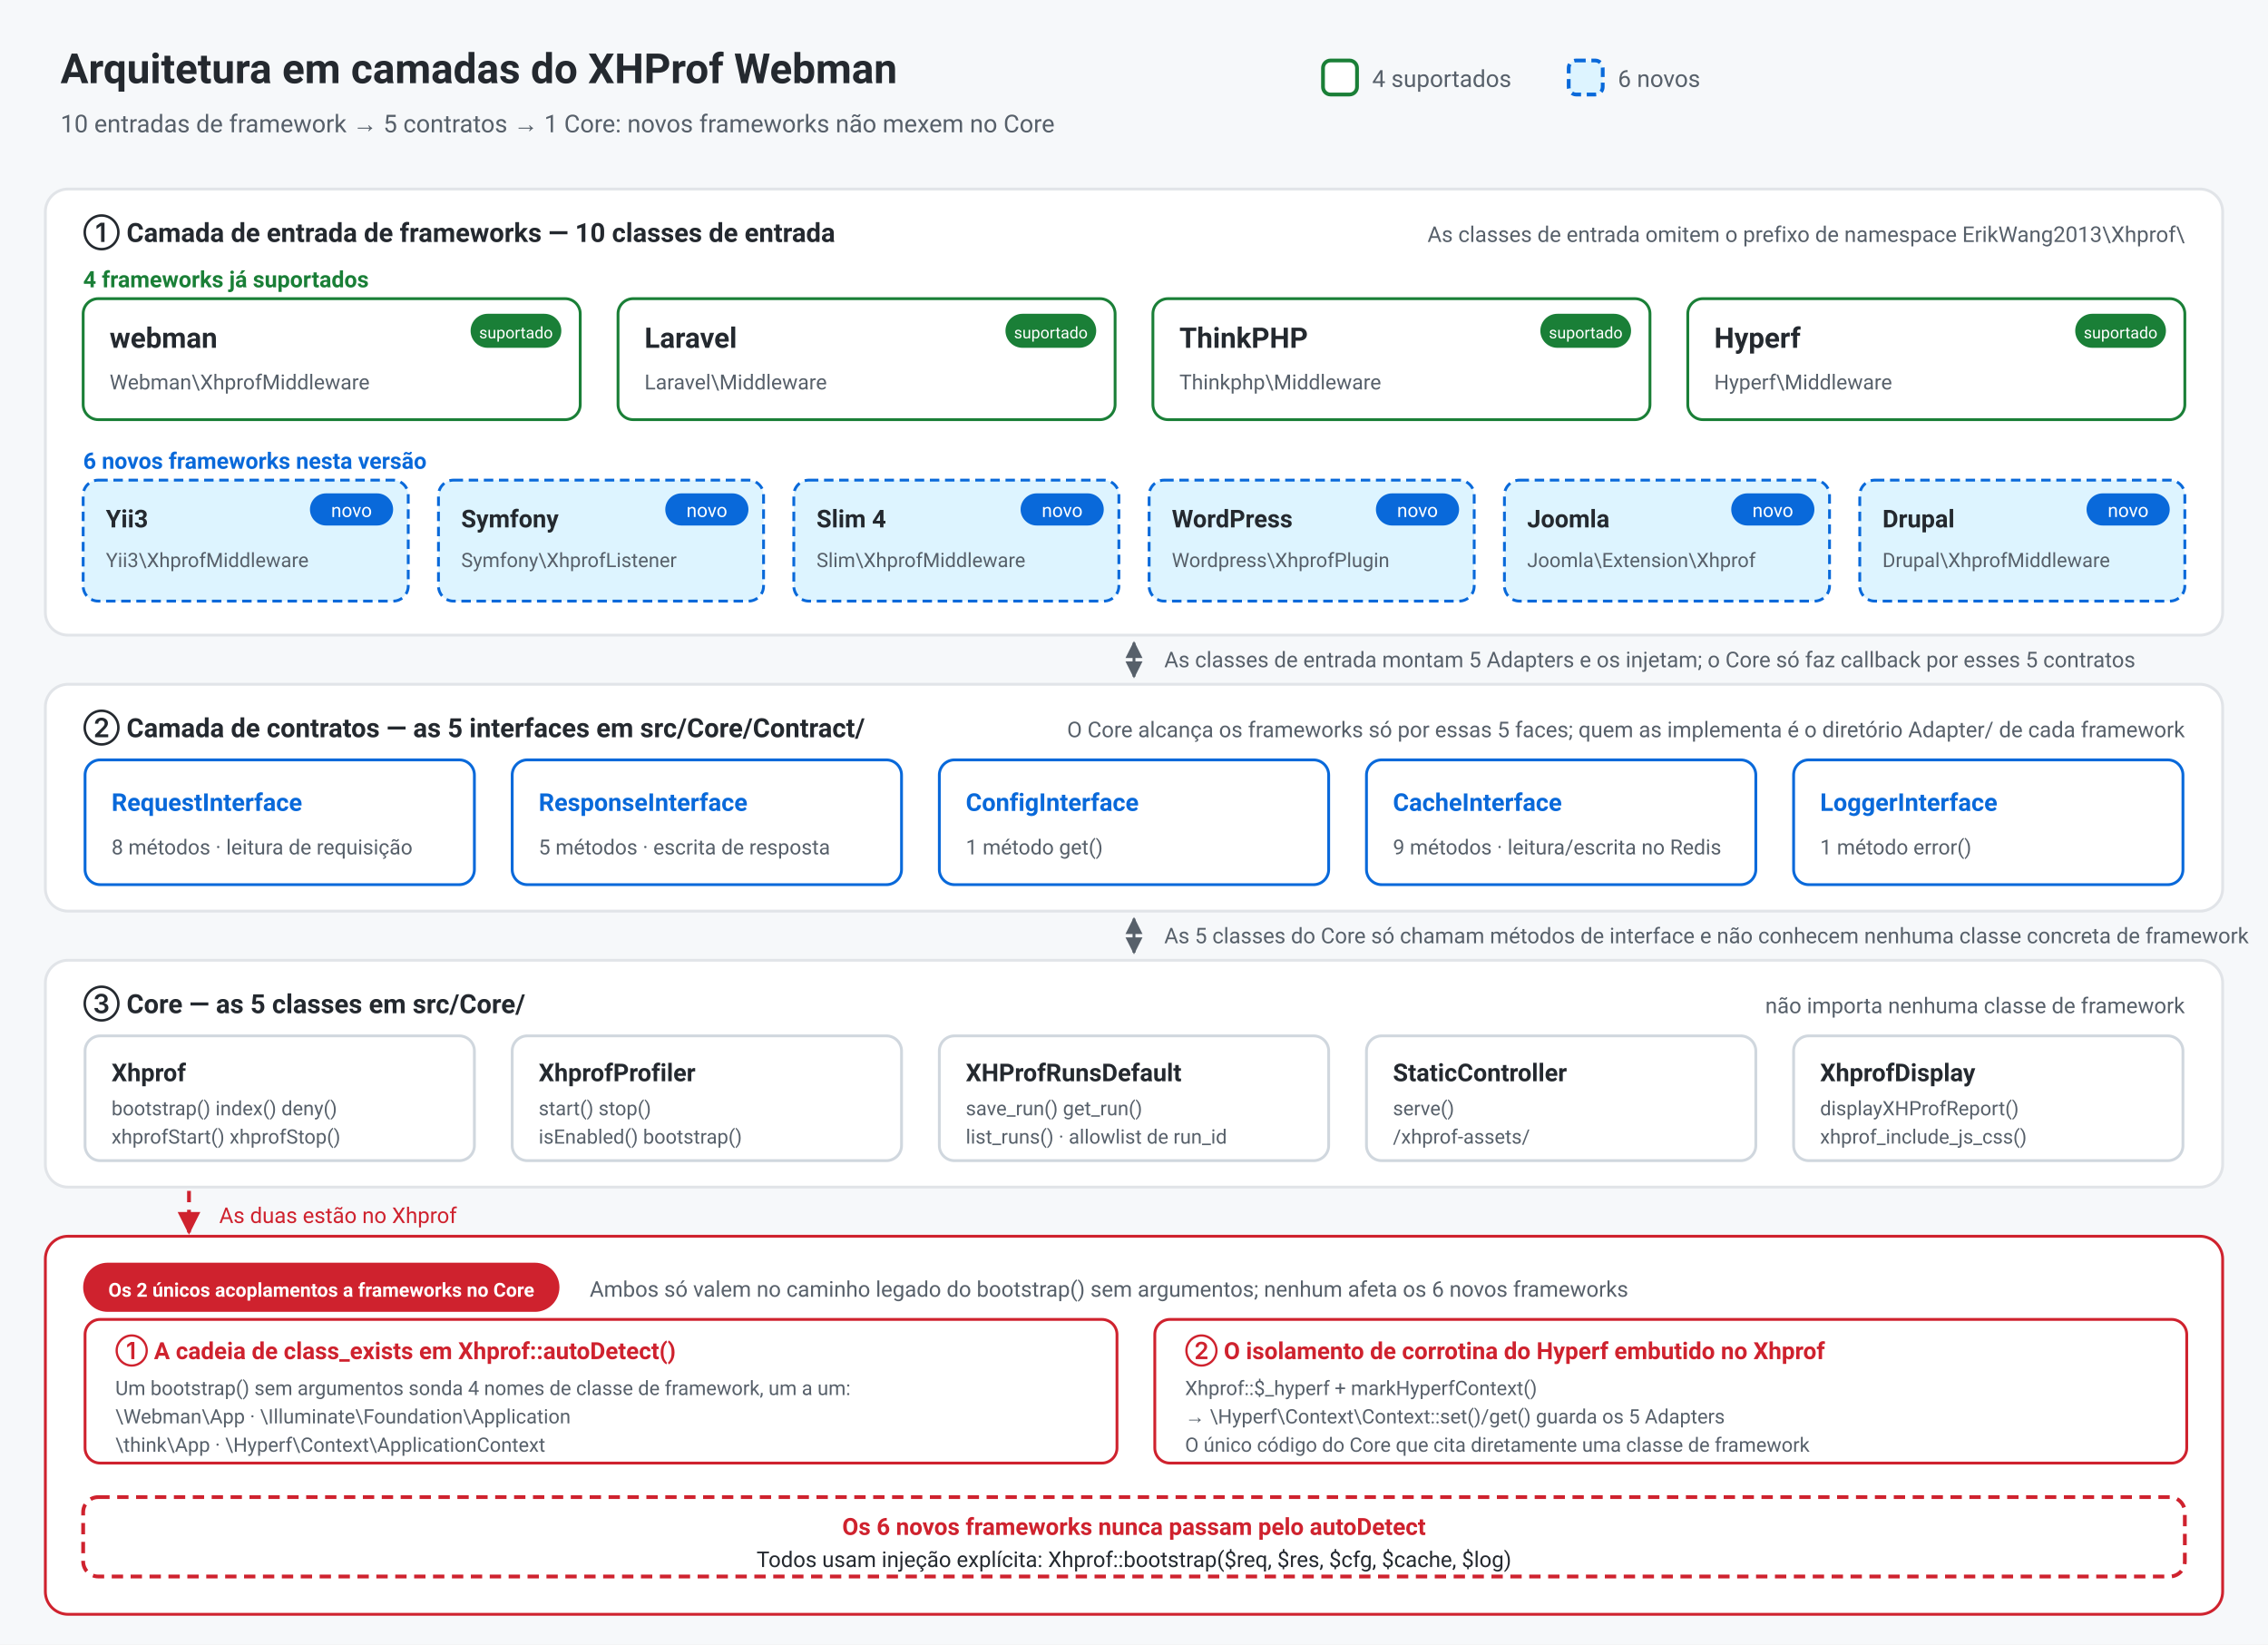
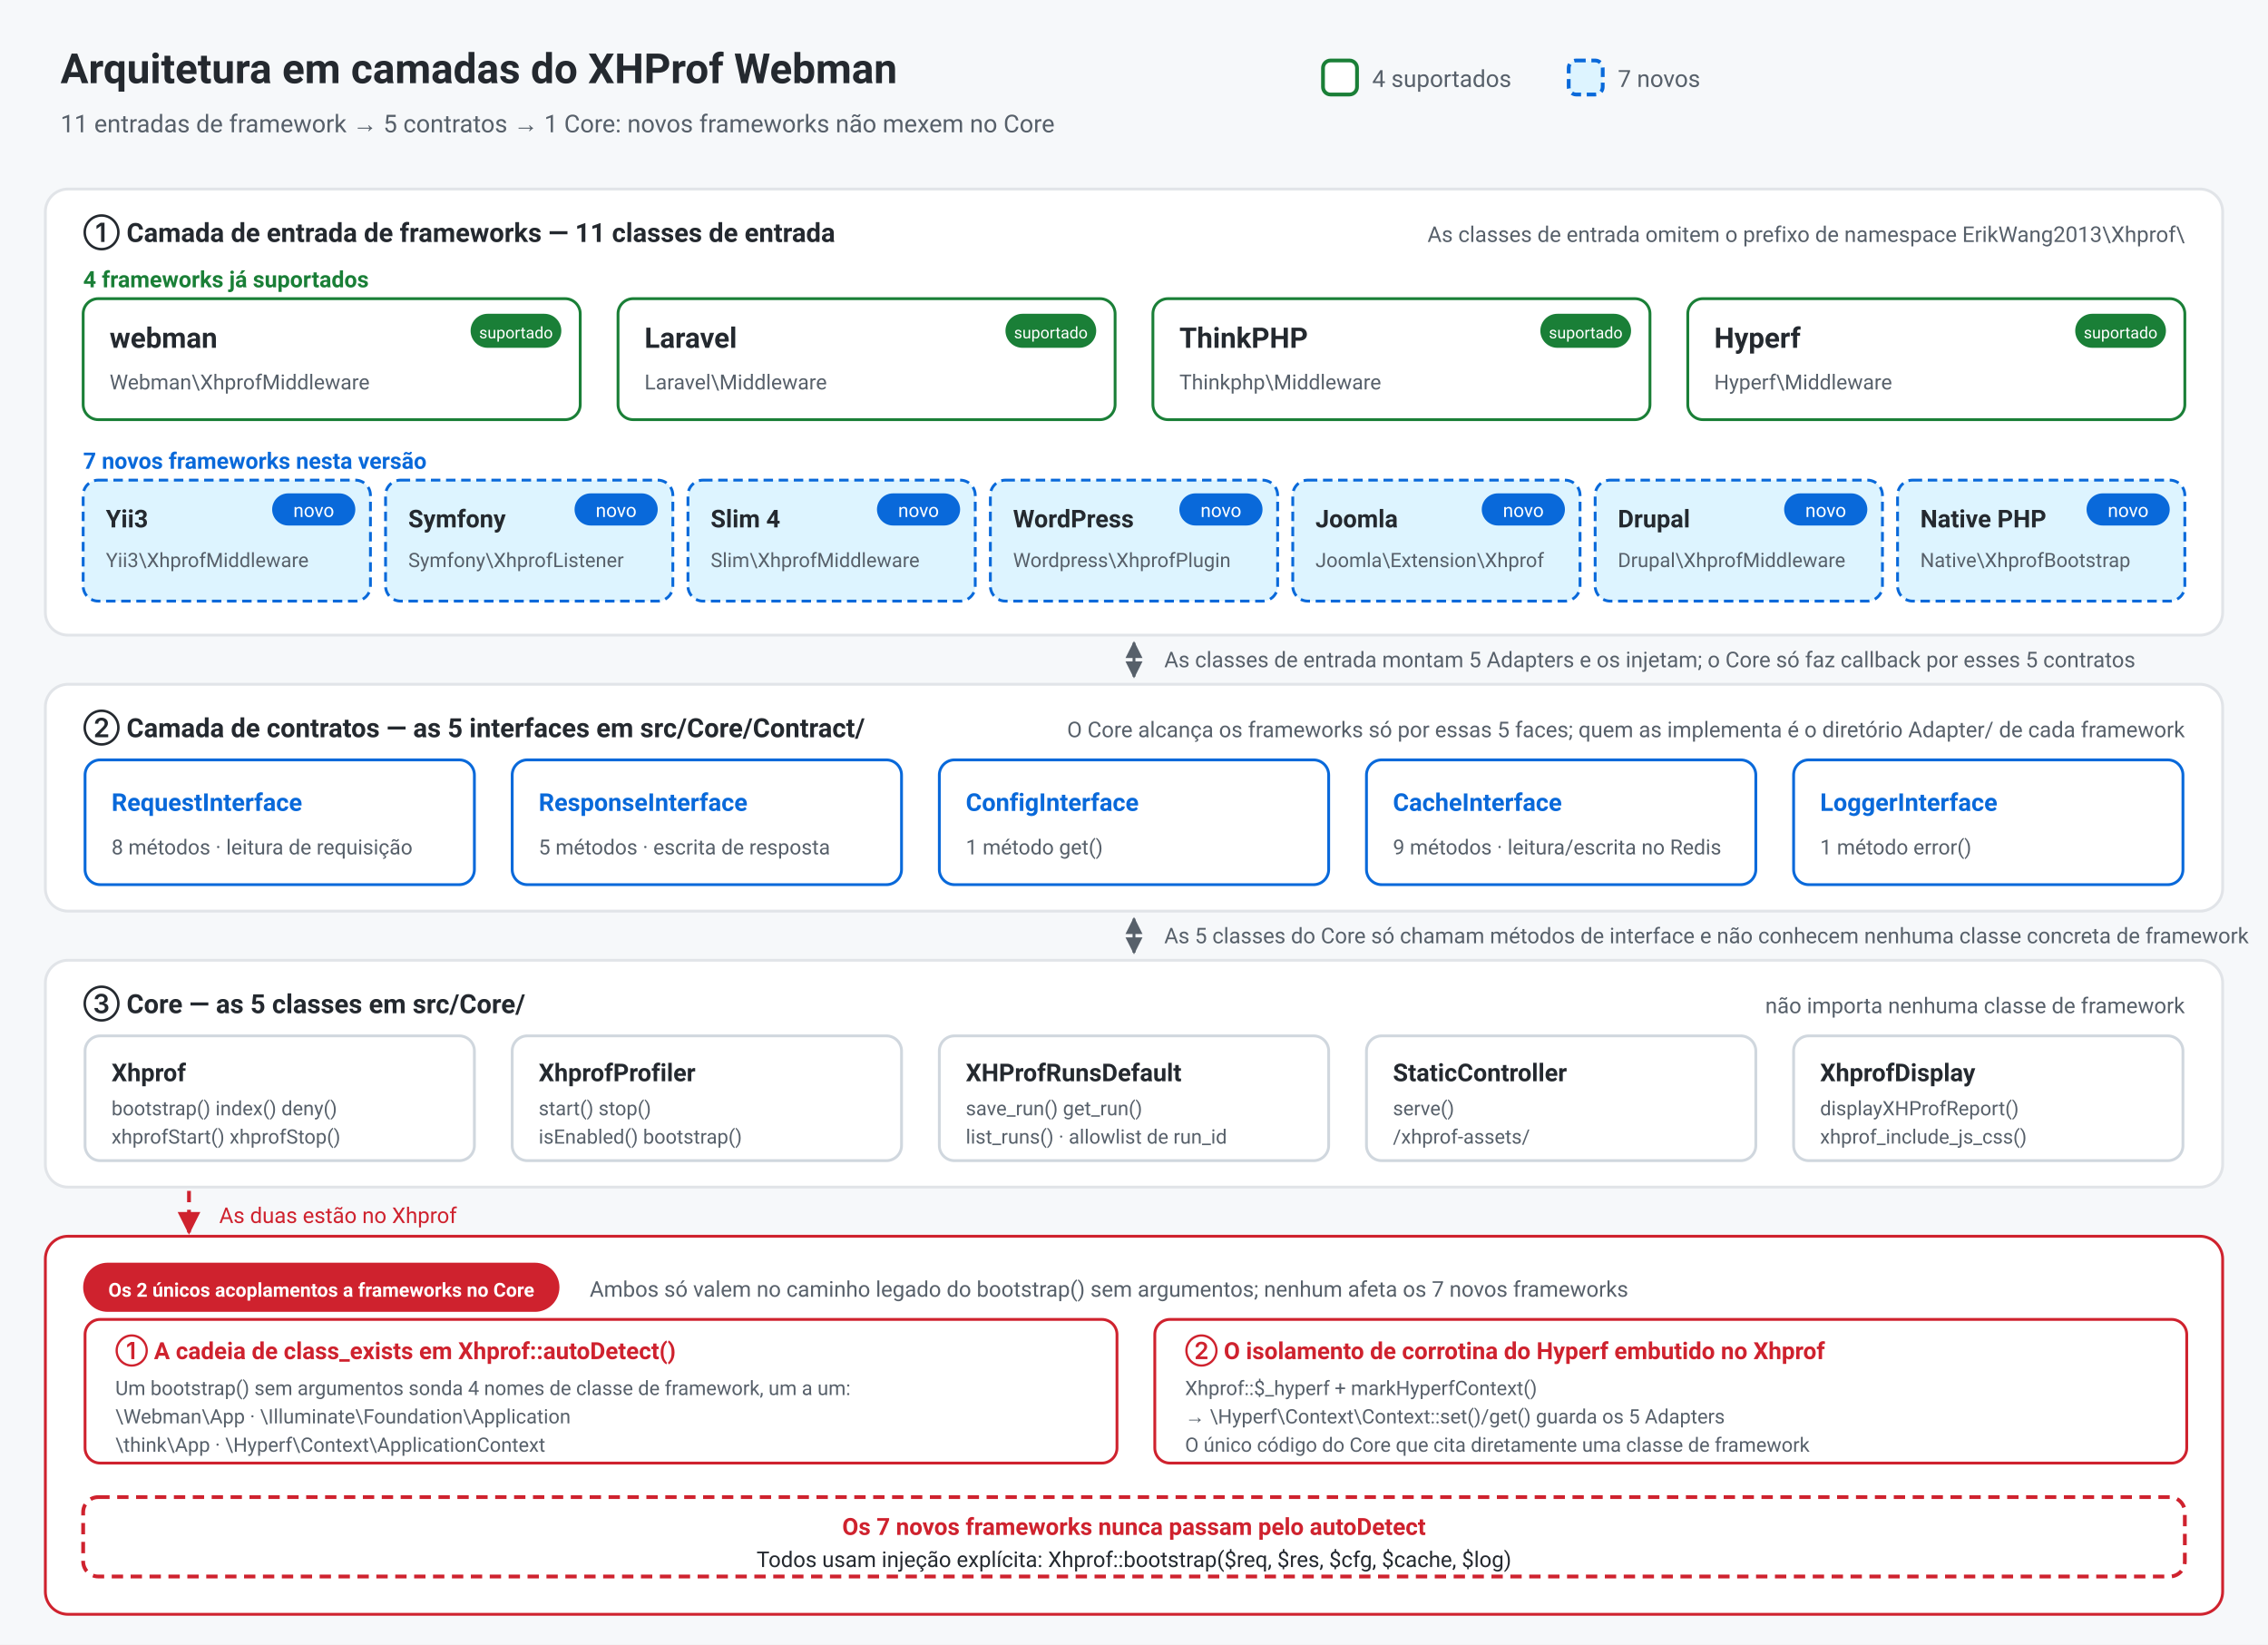
<svg xmlns="http://www.w3.org/2000/svg" viewBox="0 0 1200 870" width="1200" height="870" role="img" font-family="-apple-system, BlinkMacSystemFont, &quot;Segoe UI&quot;, Roboto, &quot;Helvetica Neue&quot;, Arial, &quot;Noto Sans SC&quot;, &quot;PingFang SC&quot;, &quot;Microsoft YaHei&quot;, sans-serif">
  <defs>
    <marker id="arrow" viewBox="0 0 10 10" refX="9" refY="5" markerWidth="6" markerHeight="6" orient="auto-start-reverse">
      <path d="M0,0 L10,5 L0,10 z" fill="#57606a" />
    </marker>
    <marker id="arrow-red" viewBox="0 0 10 10" refX="9" refY="5" markerWidth="6" markerHeight="6" orient="auto-start-reverse">
      <path d="M0,0 L10,5 L0,10 z" fill="#cf222e" />
    </marker>
  </defs>
  <rect x="0" y="0" width="1200" height="870" fill="#f6f8fa" />
  <text x="32" y="44" font-size="22" font-weight="700" fill="#24292f">Arquitetura em camadas do XHProf Webman</text>
-   <text x="32" y="70" font-size="13" fill="#57606a">10 entradas de framework → 5 contratos → 1 Core: novos frameworks não mexem no Core</text>
+   <text x="32" y="70" font-size="13" fill="#57606a">11 entradas de framework → 5 contratos → 1 Core: novos frameworks não mexem no Core</text>
  <rect x="700" y="32" width="18" height="18" rx="4" fill="#ffffff" stroke="#1a7f37" stroke-width="2" />
  <text x="726" y="46" font-size="12.5" fill="#57606a">4 suportados</text>
  <rect x="830" y="32" width="18" height="18" rx="4" fill="#ddf4ff" stroke="#0969da" stroke-width="2" stroke-dasharray="5 3" />
-   <text x="856" y="46" font-size="12.5" fill="#57606a">6 novos</text>
+   <text x="856" y="46" font-size="12.5" fill="#57606a">7 novos</text>
  <rect x="24" y="100" width="1152" height="236" rx="12" fill="#ffffff" stroke="#e1e4e8" stroke-width="1.5" />
-   <text x="44" y="128" font-size="14" font-weight="600" fill="#24292f">① Camada de entrada de frameworks — 10 classes de entrada</text>
+   <text x="44" y="128" font-size="14" font-weight="600" fill="#24292f">① Camada de entrada de frameworks — 11 classes de entrada</text>
  <text x="1156" y="128" font-size="11.5" fill="#57606a" text-anchor="end">As classes de entrada omitem o prefixo de namespace ErikWang2013\Xhprof\</text>
  <text x="44" y="152" font-size="12" font-weight="600" fill="#1a7f37">4 frameworks já suportados</text>
  <rect x="44" y="158" width="263" height="64" rx="8" fill="#ffffff" stroke="#1a7f37" stroke-width="1.5" />
  <text x="58" y="184" font-size="15" font-weight="600" fill="#24292f">webman</text>
  <text x="58" y="206" font-size="11" fill="#57606a">Webman\XhprofMiddleware</text>
  <rect x="249" y="166" width="48" height="18" rx="9" fill="#1a7f37" />
  <text x="273" y="179" font-size="8.54" fill="#ffffff" text-anchor="middle">suportado</text>
  <rect x="327" y="158" width="263" height="64" rx="8" fill="#ffffff" stroke="#1a7f37" stroke-width="1.5" />
  <text x="341" y="184" font-size="15" font-weight="600" fill="#24292f">Laravel</text>
  <text x="341" y="206" font-size="11" fill="#57606a">Laravel\Middleware</text>
  <rect x="532" y="166" width="48" height="18" rx="9" fill="#1a7f37" />
  <text x="556" y="179" font-size="8.54" fill="#ffffff" text-anchor="middle">suportado</text>
  <rect x="610" y="158" width="263" height="64" rx="8" fill="#ffffff" stroke="#1a7f37" stroke-width="1.5" />
  <text x="624" y="184" font-size="15" font-weight="600" fill="#24292f">ThinkPHP</text>
  <text x="624" y="206" font-size="11" fill="#57606a">Thinkphp\Middleware</text>
  <rect x="815" y="166" width="48" height="18" rx="9" fill="#1a7f37" />
  <text x="839" y="179" font-size="8.54" fill="#ffffff" text-anchor="middle">suportado</text>
  <rect x="893" y="158" width="263" height="64" rx="8" fill="#ffffff" stroke="#1a7f37" stroke-width="1.5" />
  <text x="907" y="184" font-size="15" font-weight="600" fill="#24292f">Hyperf</text>
  <text x="907" y="206" font-size="11" fill="#57606a">Hyperf\Middleware</text>
  <rect x="1098" y="166" width="48" height="18" rx="9" fill="#1a7f37" />
  <text x="1122" y="179" font-size="8.54" fill="#ffffff" text-anchor="middle">suportado</text>
-   <text x="44" y="248" font-size="12" font-weight="600" fill="#0969da">6 novos frameworks nesta versão</text>
-   <rect x="44" y="254" width="172" height="64" rx="8" fill="#ddf4ff" stroke="#0969da" stroke-width="1.5" stroke-dasharray="5 3" />
+   <text x="44" y="248" font-size="12" font-weight="600" fill="#0969da">7 novos frameworks nesta versão</text>
+   <rect x="44" y="254" width="152" height="64" rx="8" fill="#ddf4ff" stroke="#0969da" stroke-width="1.5" stroke-dasharray="5 3" />
  <text x="56" y="279" font-size="13" font-weight="600" fill="#24292f">Yii3</text>
  <text x="56" y="300" font-size="10.5" fill="#57606a">Yii3\XhprofMiddleware</text>
-   <rect x="164" y="261" width="44" height="17" rx="8.5" fill="#0969da" />
-   <text x="186" y="273.5" font-size="10" fill="#ffffff" text-anchor="middle">novo</text>
-   <rect x="232" y="254" width="172" height="64" rx="8" fill="#ddf4ff" stroke="#0969da" stroke-width="1.5" stroke-dasharray="5 3" />
-   <text x="244" y="279" font-size="13" font-weight="600" fill="#24292f">Symfony</text>
-   <text x="244" y="300" font-size="10.5" fill="#57606a">Symfony\XhprofListener</text>
-   <rect x="352" y="261" width="44" height="17" rx="8.5" fill="#0969da" />
-   <text x="374" y="273.5" font-size="10" fill="#ffffff" text-anchor="middle">novo</text>
-   <rect x="420" y="254" width="172" height="64" rx="8" fill="#ddf4ff" stroke="#0969da" stroke-width="1.5" stroke-dasharray="5 3" />
-   <text x="432" y="279" font-size="13" font-weight="600" fill="#24292f">Slim 4</text>
-   <text x="432" y="300" font-size="10.5" fill="#57606a">Slim\XhprofMiddleware</text>
-   <rect x="540" y="261" width="44" height="17" rx="8.5" fill="#0969da" />
-   <text x="562" y="273.5" font-size="10" fill="#ffffff" text-anchor="middle">novo</text>
-   <rect x="608" y="254" width="172" height="64" rx="8" fill="#ddf4ff" stroke="#0969da" stroke-width="1.5" stroke-dasharray="5 3" />
-   <text x="620" y="279" font-size="13" font-weight="600" fill="#24292f">WordPress</text>
-   <text x="620" y="300" font-size="10.5" fill="#57606a">Wordpress\XhprofPlugin</text>
-   <rect x="728" y="261" width="44" height="17" rx="8.5" fill="#0969da" />
-   <text x="750" y="273.5" font-size="10" fill="#ffffff" text-anchor="middle">novo</text>
-   <rect x="796" y="254" width="172" height="64" rx="8" fill="#ddf4ff" stroke="#0969da" stroke-width="1.5" stroke-dasharray="5 3" />
-   <text x="808" y="279" font-size="13" font-weight="600" fill="#24292f">Joomla</text>
-   <text x="808" y="300" font-size="10.5" fill="#57606a">Joomla\Extension\Xhprof</text>
-   <rect x="916" y="261" width="44" height="17" rx="8.5" fill="#0969da" />
-   <text x="938" y="273.5" font-size="10" fill="#ffffff" text-anchor="middle">novo</text>
-   <rect x="984" y="254" width="172" height="64" rx="8" fill="#ddf4ff" stroke="#0969da" stroke-width="1.5" stroke-dasharray="5 3" />
-   <text x="996" y="279" font-size="13" font-weight="600" fill="#24292f">Drupal</text>
-   <text x="996" y="300" font-size="10.5" fill="#57606a">Drupal\XhprofMiddleware</text>
-   <rect x="1104" y="261" width="44" height="17" rx="8.5" fill="#0969da" />
-   <text x="1126" y="273.5" font-size="10" fill="#ffffff" text-anchor="middle">novo</text>
+   <rect x="144" y="261" width="44" height="17" rx="8.5" fill="#0969da" />
+   <text x="166" y="273.5" font-size="10" fill="#ffffff" text-anchor="middle">novo</text>
+   <rect x="204" y="254" width="152" height="64" rx="8" fill="#ddf4ff" stroke="#0969da" stroke-width="1.5" stroke-dasharray="5 3" />
+   <text x="216" y="279" font-size="13" font-weight="600" fill="#24292f">Symfony</text>
+   <text x="216" y="300" font-size="10.5" fill="#57606a">Symfony\XhprofListener</text>
+   <rect x="304" y="261" width="44" height="17" rx="8.5" fill="#0969da" />
+   <text x="326" y="273.5" font-size="10" fill="#ffffff" text-anchor="middle">novo</text>
+   <rect x="364" y="254" width="152" height="64" rx="8" fill="#ddf4ff" stroke="#0969da" stroke-width="1.5" stroke-dasharray="5 3" />
+   <text x="376" y="279" font-size="13" font-weight="600" fill="#24292f">Slim 4</text>
+   <text x="376" y="300" font-size="10.5" fill="#57606a">Slim\XhprofMiddleware</text>
+   <rect x="464" y="261" width="44" height="17" rx="8.5" fill="#0969da" />
+   <text x="486" y="273.5" font-size="10" fill="#ffffff" text-anchor="middle">novo</text>
+   <rect x="524" y="254" width="152" height="64" rx="8" fill="#ddf4ff" stroke="#0969da" stroke-width="1.5" stroke-dasharray="5 3" />
+   <text x="536" y="279" font-size="13" font-weight="600" fill="#24292f">WordPress</text>
+   <text x="536" y="300" font-size="10.5" fill="#57606a">Wordpress\XhprofPlugin</text>
+   <rect x="624" y="261" width="44" height="17" rx="8.5" fill="#0969da" />
+   <text x="646" y="273.5" font-size="10" fill="#ffffff" text-anchor="middle">novo</text>
+   <rect x="684" y="254" width="152" height="64" rx="8" fill="#ddf4ff" stroke="#0969da" stroke-width="1.5" stroke-dasharray="5 3" />
+   <text x="696" y="279" font-size="13" font-weight="600" fill="#24292f">Joomla</text>
+   <text x="696" y="300" font-size="10.5" fill="#57606a">Joomla\Extension\Xhprof</text>
+   <rect x="784" y="261" width="44" height="17" rx="8.5" fill="#0969da" />
+   <text x="806" y="273.5" font-size="10" fill="#ffffff" text-anchor="middle">novo</text>
+   <rect x="844" y="254" width="152" height="64" rx="8" fill="#ddf4ff" stroke="#0969da" stroke-width="1.5" stroke-dasharray="5 3" />
+   <text x="856" y="279" font-size="13" font-weight="600" fill="#24292f">Drupal</text>
+   <text x="856" y="300" font-size="10.5" fill="#57606a">Drupal\XhprofMiddleware</text>
+   <rect x="944" y="261" width="44" height="17" rx="8.5" fill="#0969da" />
+   <text x="966" y="273.5" font-size="10" fill="#ffffff" text-anchor="middle">novo</text>
  <line x1="600" y1="340" x2="600" y2="358" stroke="#57606a" stroke-width="1.5" marker-start="url(#arrow)" marker-end="url(#arrow)" />
  <text x="616" y="353" font-size="11.5" fill="#57606a">As classes de entrada montam 5 Adapters e os injetam; o Core só faz callback por esses 5 contratos</text>
  <rect x="24" y="362" width="1152" height="120" rx="12" fill="#ffffff" stroke="#e1e4e8" stroke-width="1.5" />
  <text x="44" y="390" font-size="14" font-weight="600" fill="#24292f">② Camada de contratos — as 5 interfaces em src/Core/Contract/</text>
  <text x="1156" y="390" font-size="11.5" fill="#57606a" text-anchor="end">O Core alcança os frameworks só por essas 5 faces; quem as implementa é o diretório Adapter/ de cada framework</text>
  <rect x="45" y="402" width="206" height="66" rx="8" fill="#ffffff" stroke="#0969da" stroke-width="1.5" />
  <text x="59" y="429" font-size="13" font-weight="600" fill="#0969da">RequestInterface</text>
  <text x="59" y="452" font-size="11" fill="#57606a">8 métodos · leitura de requisição</text>
  <rect x="271" y="402" width="206" height="66" rx="8" fill="#ffffff" stroke="#0969da" stroke-width="1.5" />
  <text x="285" y="429" font-size="13" font-weight="600" fill="#0969da">ResponseInterface</text>
  <text x="285" y="452" font-size="11" fill="#57606a">5 métodos · escrita de resposta</text>
  <rect x="497" y="402" width="206" height="66" rx="8" fill="#ffffff" stroke="#0969da" stroke-width="1.5" />
  <text x="511" y="429" font-size="13" font-weight="600" fill="#0969da">ConfigInterface</text>
  <text x="511" y="452" font-size="11" fill="#57606a">1 método get()</text>
  <rect x="723" y="402" width="206" height="66" rx="8" fill="#ffffff" stroke="#0969da" stroke-width="1.5" />
  <text x="737" y="429" font-size="13" font-weight="600" fill="#0969da">CacheInterface</text>
  <text x="737" y="452" font-size="11" fill="#57606a">9 métodos · leitura/escrita no Redis</text>
  <rect x="949" y="402" width="206" height="66" rx="8" fill="#ffffff" stroke="#0969da" stroke-width="1.5" />
  <text x="963" y="429" font-size="13" font-weight="600" fill="#0969da">LoggerInterface</text>
  <text x="963" y="452" font-size="11" fill="#57606a">1 método error()</text>
  <line x1="600" y1="486" x2="600" y2="504" stroke="#57606a" stroke-width="1.5" marker-start="url(#arrow)" marker-end="url(#arrow)" />
  <text x="616" y="499" font-size="11.43" fill="#57606a">As 5 classes do Core só chamam métodos de interface e não conhecem nenhuma classe concreta de framework</text>
  <rect x="24" y="508" width="1152" height="120" rx="12" fill="#ffffff" stroke="#e1e4e8" stroke-width="1.5" />
  <text x="44" y="536" font-size="14" font-weight="600" fill="#24292f">③ Core — as 5 classes em src/Core/</text>
  <text x="1156" y="536" font-size="11.5" fill="#57606a" text-anchor="end">não importa nenhuma classe de framework</text>
  <rect x="45" y="548" width="206" height="66" rx="8" fill="#ffffff" stroke="#d0d7de" stroke-width="1.5" />
  <text x="59" y="572" font-size="13" font-weight="600" fill="#24292f">Xhprof</text>
  <text x="59" y="590" font-size="10.5" fill="#57606a">bootstrap() index() deny()</text>
  <text x="59" y="605" font-size="10.5" fill="#57606a">xhprofStart() xhprofStop()</text>
  <rect x="271" y="548" width="206" height="66" rx="8" fill="#ffffff" stroke="#d0d7de" stroke-width="1.5" />
  <text x="285" y="572" font-size="13" font-weight="600" fill="#24292f">XhprofProfiler</text>
  <text x="285" y="590" font-size="10.5" fill="#57606a">start() stop()</text>
  <text x="285" y="605" font-size="10.5" fill="#57606a">isEnabled() bootstrap()</text>
  <rect x="497" y="548" width="206" height="66" rx="8" fill="#ffffff" stroke="#d0d7de" stroke-width="1.5" />
  <text x="511" y="572" font-size="13" font-weight="600" fill="#24292f">XHProfRunsDefault</text>
  <text x="511" y="590" font-size="10.5" fill="#57606a">save_run() get_run()</text>
  <text x="511" y="605" font-size="10.5" fill="#57606a">list_runs() · allowlist de run_id</text>
  <rect x="723" y="548" width="206" height="66" rx="8" fill="#ffffff" stroke="#d0d7de" stroke-width="1.5" />
  <text x="737" y="572" font-size="13" font-weight="600" fill="#24292f">StaticController</text>
  <text x="737" y="590" font-size="10.5" fill="#57606a">serve()</text>
  <text x="737" y="605" font-size="10.5" fill="#57606a">/xhprof-assets/</text>
  <rect x="949" y="548" width="206" height="66" rx="8" fill="#ffffff" stroke="#d0d7de" stroke-width="1.5" />
  <text x="963" y="572" font-size="13" font-weight="600" fill="#24292f">XhprofDisplay</text>
  <text x="963" y="590" font-size="10.5" fill="#57606a">displayXHProfReport()</text>
  <text x="963" y="605" font-size="10.5" fill="#57606a">xhprof_include_js_css()</text>
  <line x1="100" y1="630" x2="100" y2="652" stroke="#cf222e" stroke-width="2" stroke-dasharray="6 4" marker-end="url(#arrow-red)" />
  <text x="116" y="647" font-size="11.5" fill="#cf222e">As duas estão no Xhprof</text>
  <rect x="24" y="654" width="1152" height="200" rx="12" fill="#ffffff" stroke="#cf222e" stroke-width="1.5" />
  <rect x="44" y="668" width="252" height="26" rx="13" fill="#cf222e" />
  <text x="170" y="686" font-size="10.24" font-weight="600" fill="#ffffff" text-anchor="middle">Os 2 únicos acoplamentos a frameworks no Core</text>
-   <text x="312" y="686" font-size="11.5" fill="#57606a">Ambos só valem no caminho legado do bootstrap() sem argumentos; nenhum afeta os 6 novos frameworks</text>
+   <text x="312" y="686" font-size="11.5" fill="#57606a">Ambos só valem no caminho legado do bootstrap() sem argumentos; nenhum afeta os 7 novos frameworks</text>
  <rect x="45" y="698" width="546" height="76" rx="8" fill="#ffffff" stroke="#cf222e" stroke-width="1.5" />
  <text x="61" y="719" font-size="12.5" font-weight="600" fill="#cf222e">① A cadeia de class_exists em Xhprof::autoDetect()</text>
  <text x="61" y="738" font-size="10.5" fill="#57606a">Um bootstrap() sem argumentos sonda 4 nomes de classe de framework, um a um:</text>
  <text x="61" y="753" font-size="10.5" fill="#57606a">\Webman\App · \Illuminate\Foundation\Application</text>
  <text x="61" y="768" font-size="10.5" fill="#57606a">\think\App · \Hyperf\Context\ApplicationContext</text>
  <rect x="611" y="698" width="546" height="76" rx="8" fill="#ffffff" stroke="#cf222e" stroke-width="1.5" />
  <text x="627" y="719" font-size="12.5" font-weight="600" fill="#cf222e">② O isolamento de corrotina do Hyperf embutido no Xhprof</text>
  <text x="627" y="738" font-size="10.5" fill="#57606a">Xhprof::$_hyperf + markHyperfContext()</text>
  <text x="627" y="753" font-size="10.5" fill="#57606a">→ \Hyperf\Context\Context::set()/get() guarda os 5 Adapters</text>
  <text x="627" y="768" font-size="10.5" fill="#57606a">O único código do Core que cita diretamente uma classe de framework</text>
  <rect x="44" y="792" width="1112" height="42" rx="8" fill="#ffffff" stroke="#cf222e" stroke-width="2" stroke-dasharray="6 4" />
-   <text x="600" y="812" font-size="12.5" font-weight="600" fill="#cf222e" text-anchor="middle">Os 6 novos frameworks nunca passam pelo autoDetect</text>
+   <text x="600" y="812" font-size="12.5" font-weight="600" fill="#cf222e" text-anchor="middle">Os 7 novos frameworks nunca passam pelo autoDetect</text>
  <text x="600" y="829" font-size="11.5" fill="#24292f" text-anchor="middle">Todos usam injeção explícita: Xhprof::bootstrap($req, $res, $cfg, $cache, $log)</text>
+   <rect x="1004" y="254" width="152" height="64" rx="8" fill="#ddf4ff" stroke="#0969da" stroke-width="1.5" stroke-dasharray="5 3" />
+   <text x="1016" y="279" font-size="13" font-weight="600" fill="#24292f">Native PHP</text>
+   <text x="1016" y="300" font-size="10.5" fill="#57606a">Native\XhprofBootstrap</text>
+   <rect x="1104" y="261" width="44" height="17" rx="8.5" fill="#0969da" />
+   <text x="1126" y="273.5" font-size="10" fill="#ffffff" text-anchor="middle">novo</text>
</svg>
